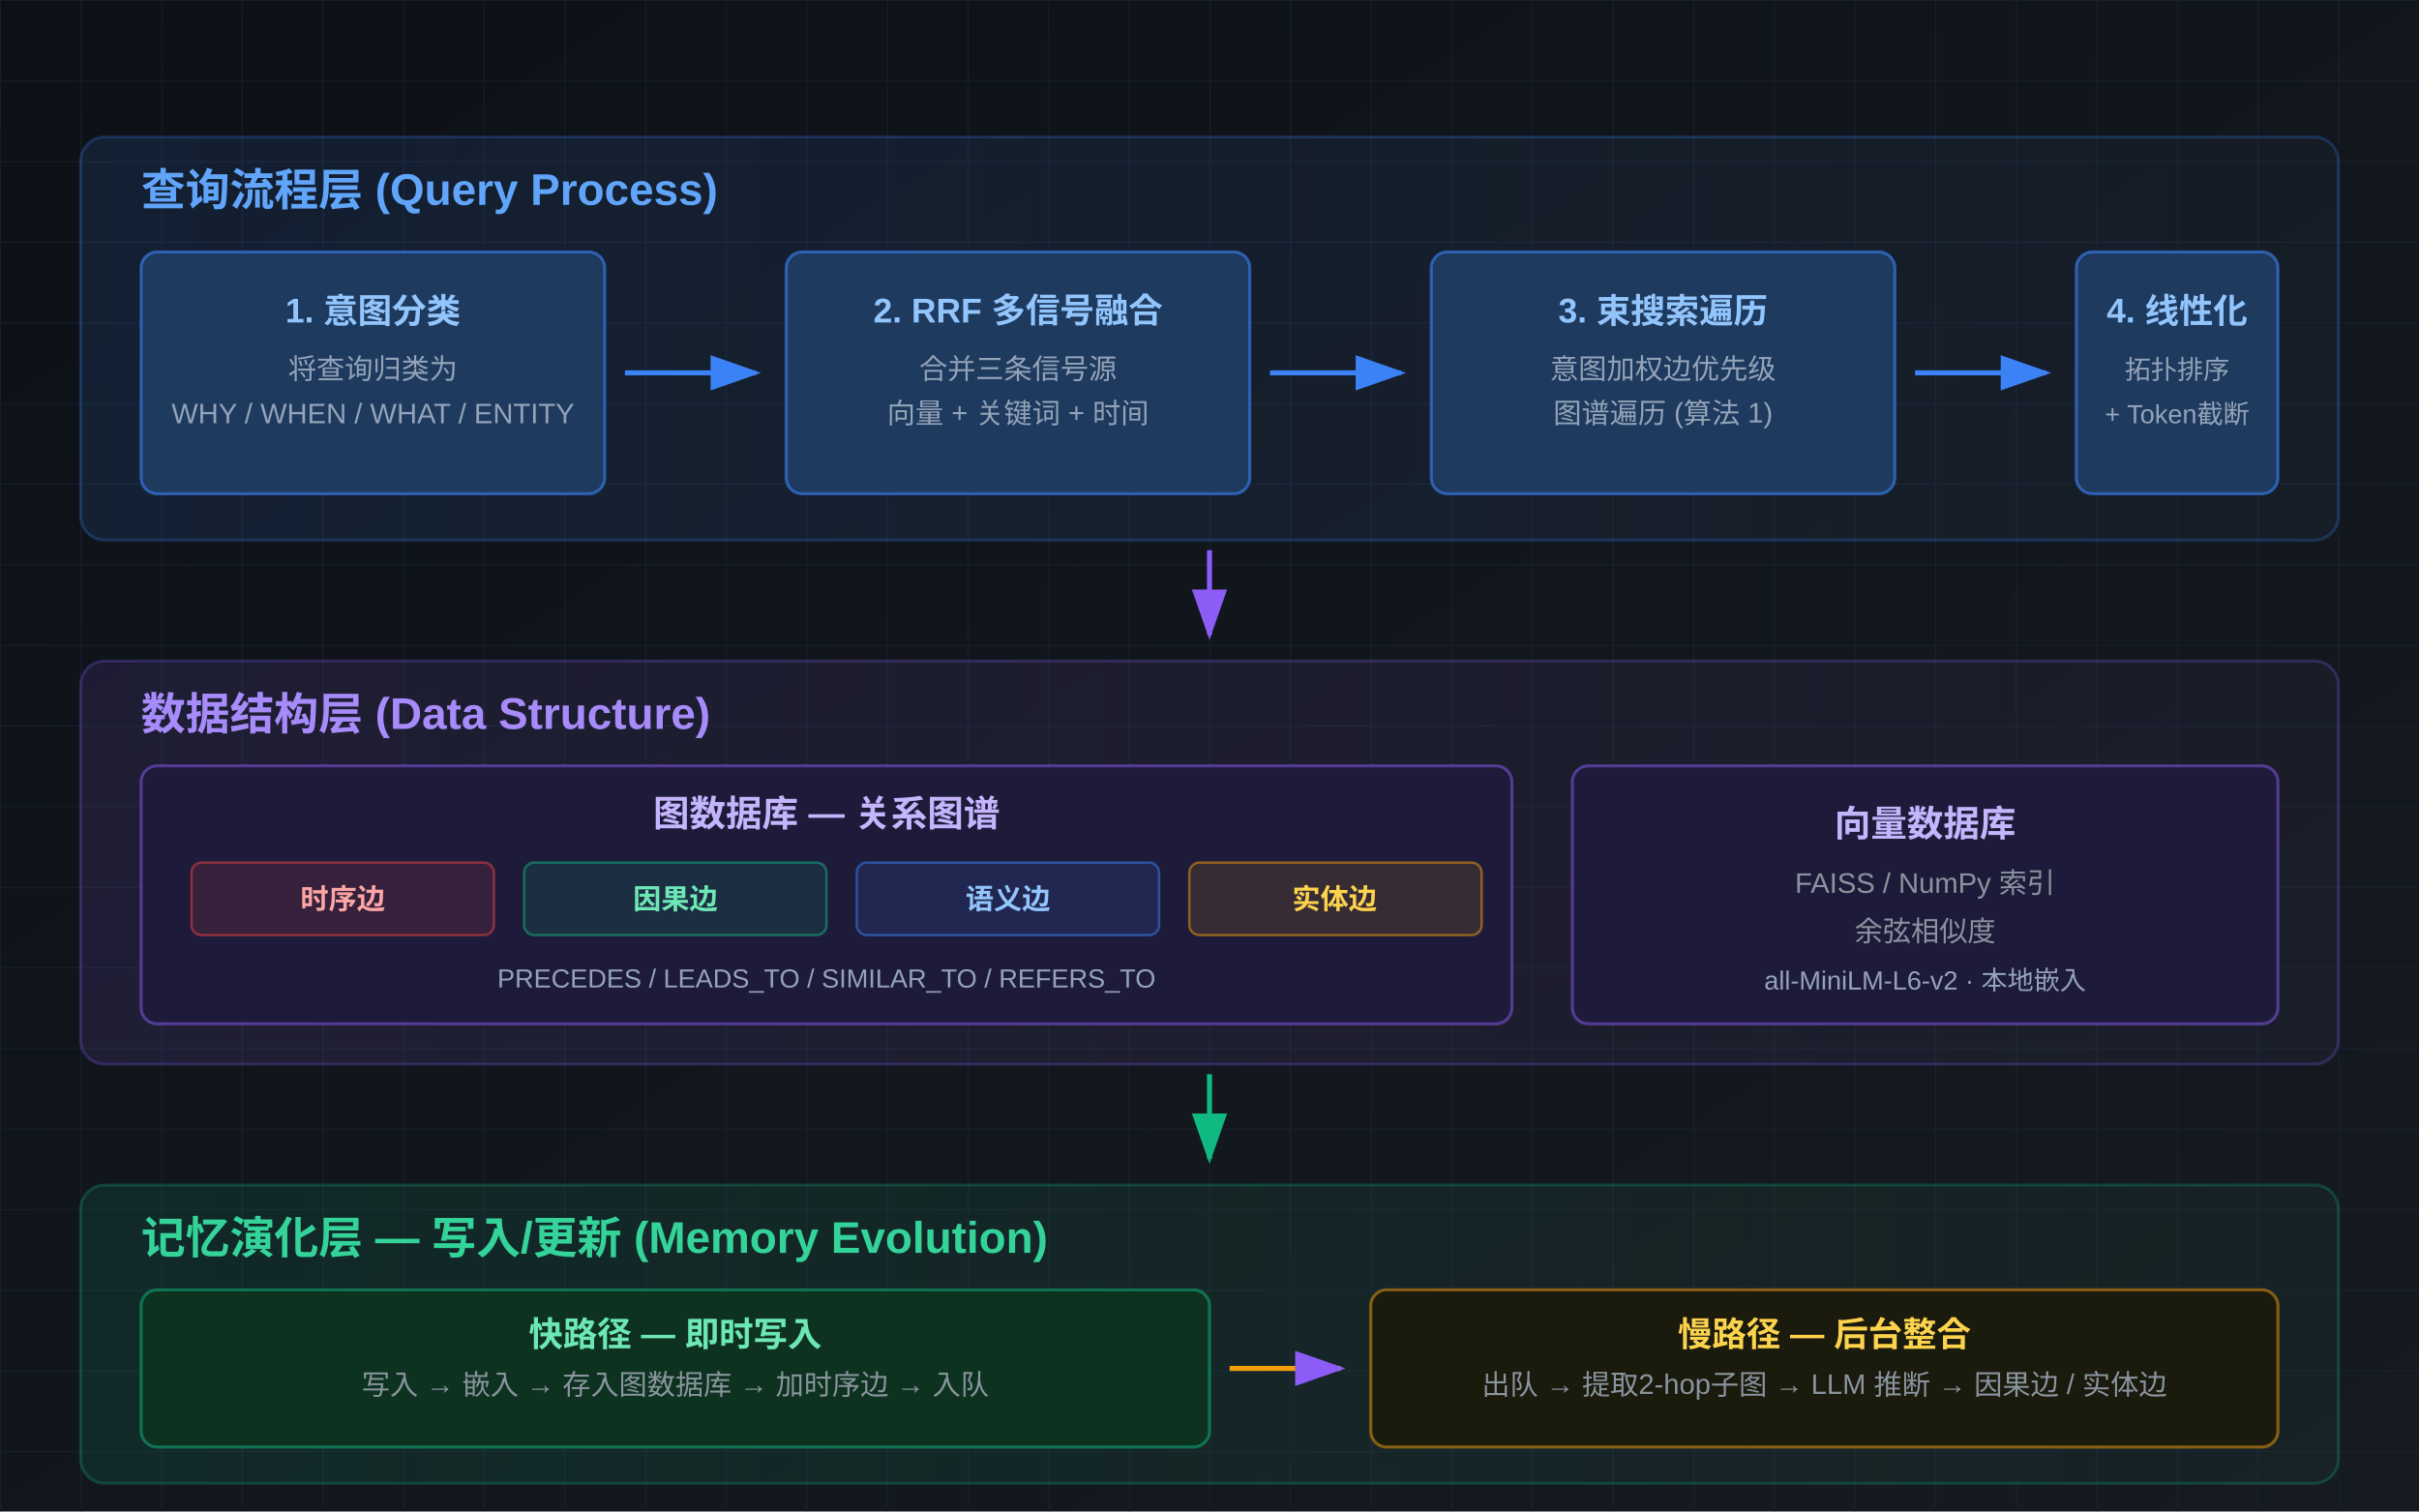
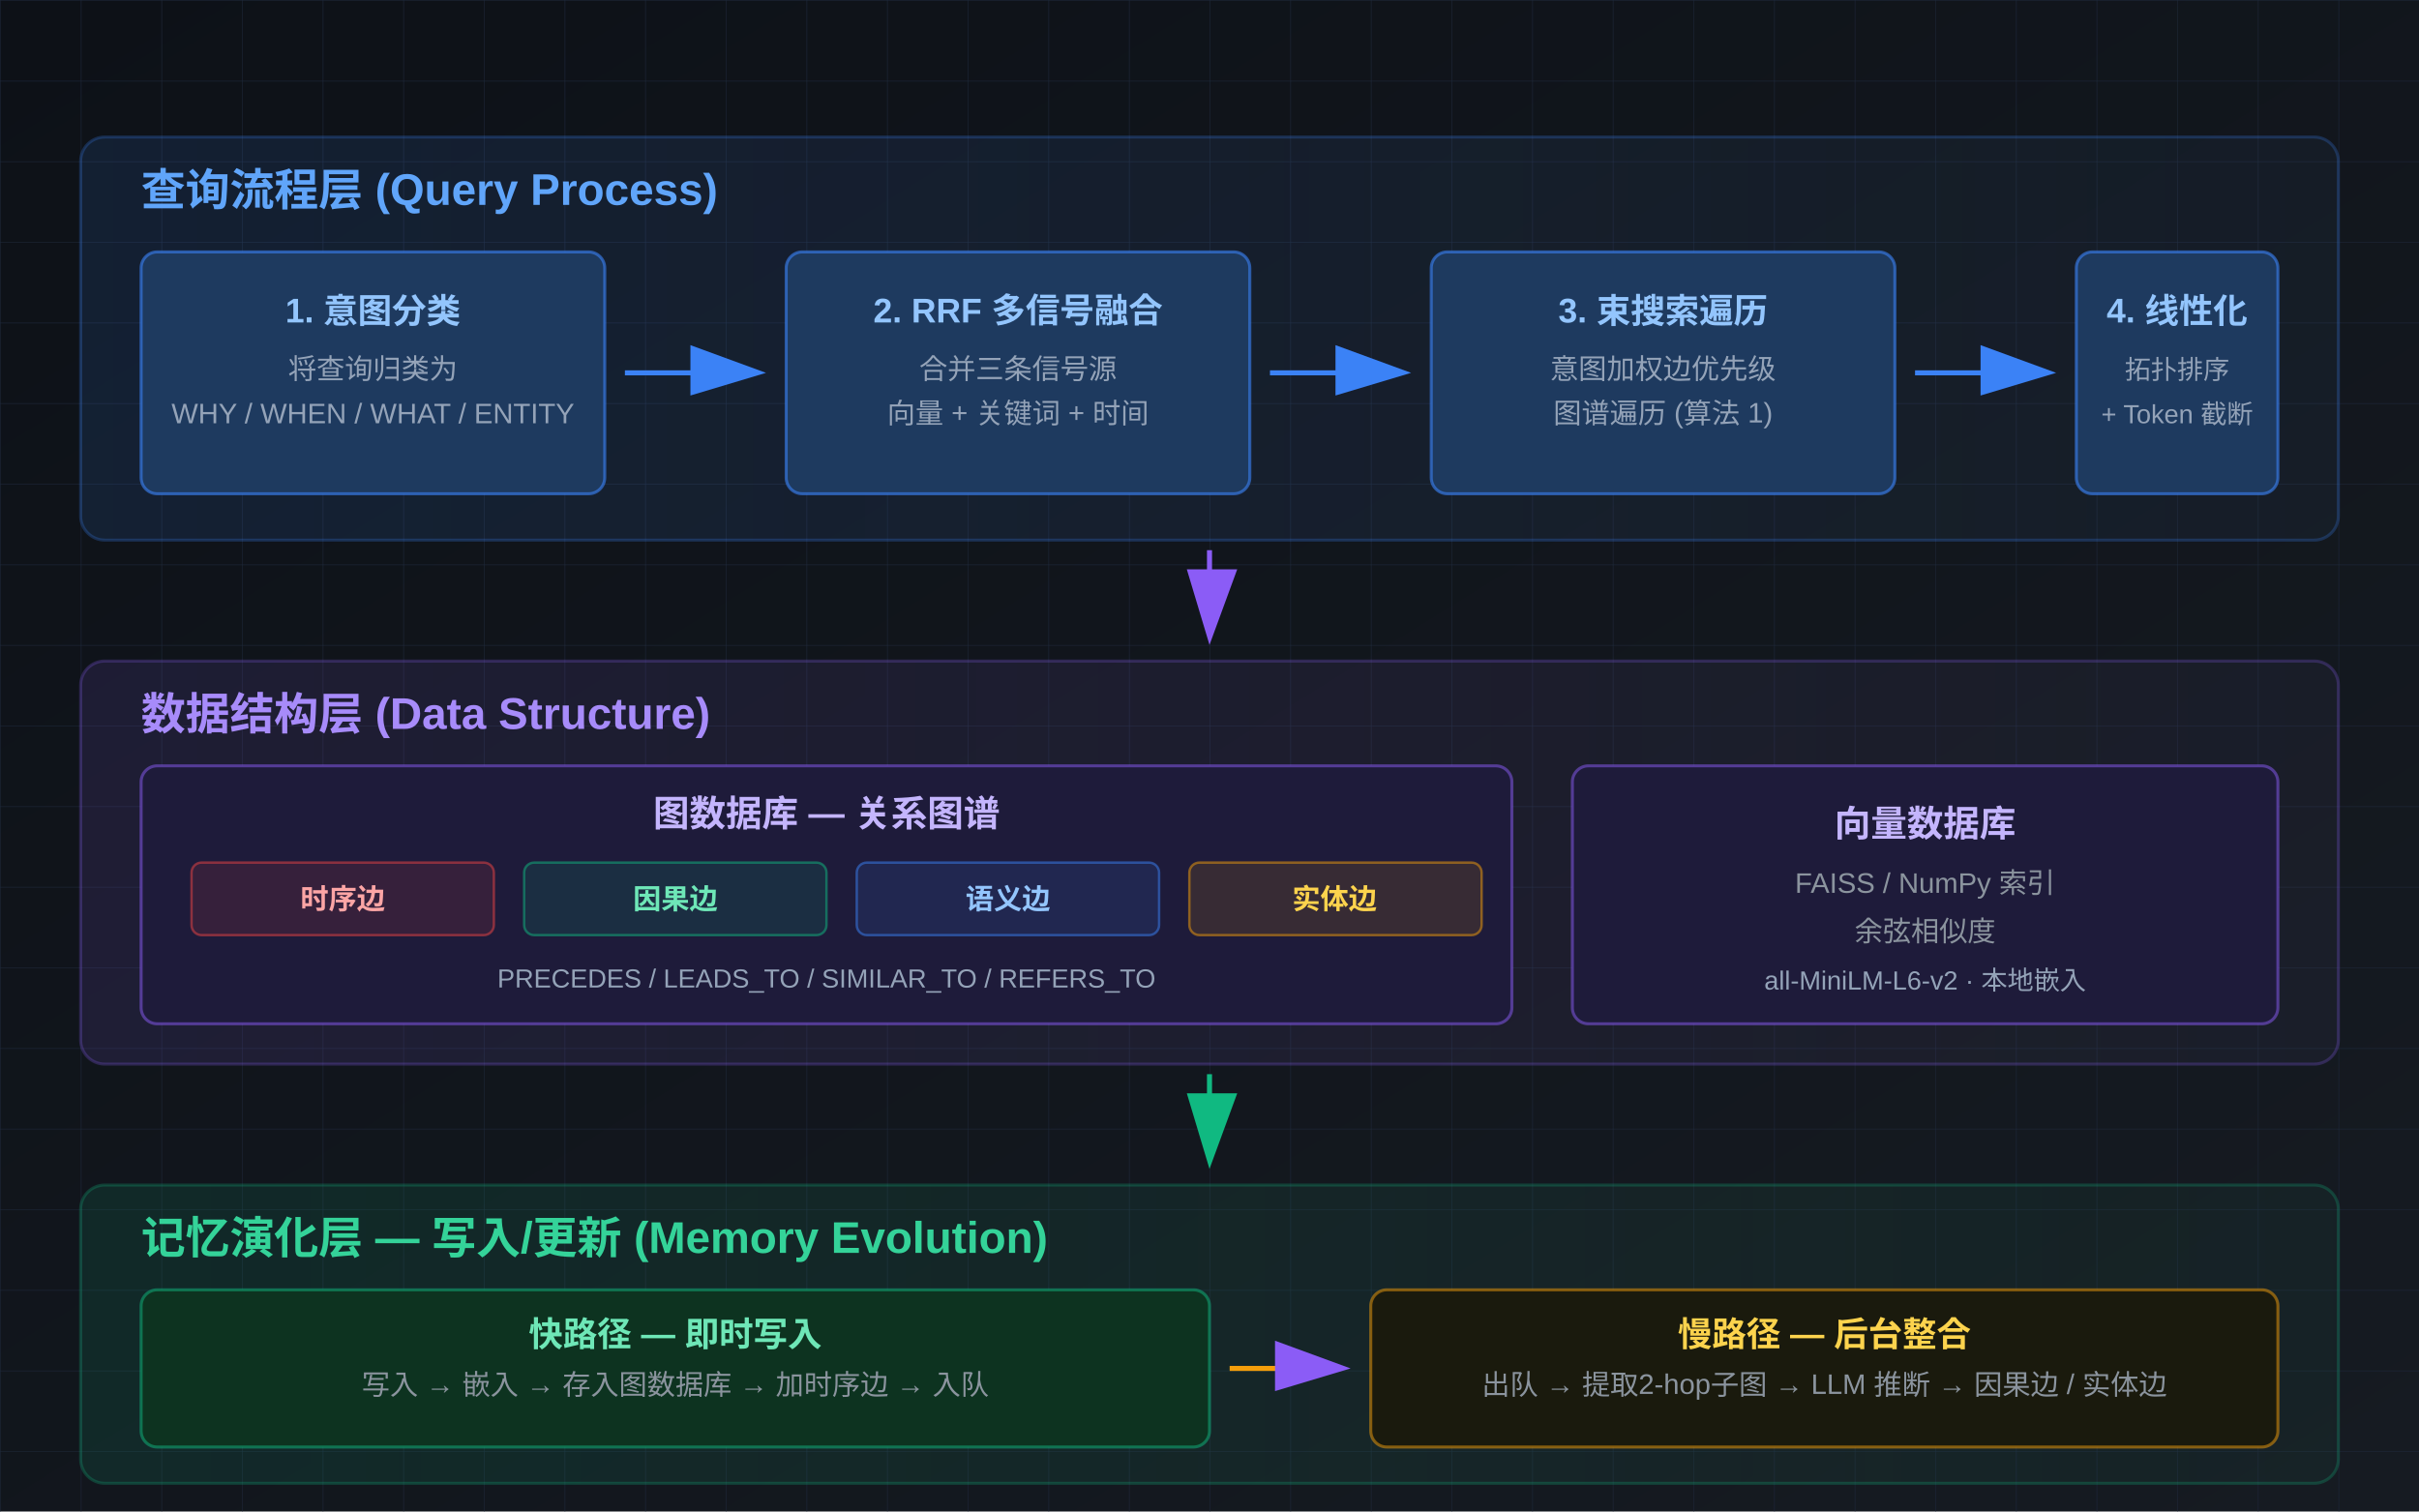
- <svg xmlns="http://www.w3.org/2000/svg" viewBox="0 0 1200 750" width="1200" height="750">
+ <svg xmlns="http://www.w3.org/2000/svg" viewBox="0 0 1800 1125" width="1800" height="1125">
  <defs>
    <linearGradient id="bg" x1="0%" y1="0%" x2="100%" y2="100%">
      <stop offset="0%" style="stop-color:#0d1117" />
      <stop offset="100%" style="stop-color:#161b22" />
    </linearGradient>
    <linearGradient id="g1" x1="0%" y1="0%" x2="100%" y2="0%">
      <stop offset="0%" style="stop-color:#3b82f6;stop-opacity:0.12" />
      <stop offset="100%" style="stop-color:#60a5fa;stop-opacity:0.04" />
    </linearGradient>
    <linearGradient id="g2" x1="0%" y1="0%" x2="100%" y2="0%">
      <stop offset="0%" style="stop-color:#8b5cf6;stop-opacity:0.12" />
      <stop offset="100%" style="stop-color:#a78bfa;stop-opacity:0.04" />
    </linearGradient>
    <linearGradient id="g3" x1="0%" y1="0%" x2="100%" y2="0%">
      <stop offset="0%" style="stop-color:#10b981;stop-opacity:0.12" />
      <stop offset="100%" style="stop-color:#34d399;stop-opacity:0.04" />
    </linearGradient>
-     <pattern id="grid" width="40" height="40" patternUnits="userSpaceOnUse">
-       <path d="M 40 0 L 0 0 0 40" fill="none" stroke="#1e293b" stroke-width="0.5" />
+     <pattern id="grid" width="60" height="60" patternUnits="userSpaceOnUse">
+       <path d="M 60 0 L 0 0 0 60" fill="none" stroke="#1e293b" stroke-width="0.75" />
    </pattern>
-     <marker id="arrowBlue" markerWidth="10" markerHeight="7" refX="9" refY="3.5" orient="auto">
-       <polygon points="0 0, 10 3.5, 0 7" fill="#3b82f6" />
+     <marker id="aB" markerWidth="15" markerHeight="10" refX="13" refY="5.5" orient="auto">
+       <polygon points="0 0, 15 5.5, 0 10" fill="#3b82f6" />
    </marker>
-     <marker id="arrowPurple" markerWidth="10" markerHeight="7" refX="9" refY="3.5" orient="auto">
-       <polygon points="0 0, 10 3.5, 0 7" fill="#8b5cf6" />
+     <marker id="aP" markerWidth="15" markerHeight="10" refX="13" refY="5.5" orient="auto">
+       <polygon points="0 0, 15 5.5, 0 10" fill="#8b5cf6" />
    </marker>
-     <marker id="arrowGreen" markerWidth="10" markerHeight="7" refX="9" refY="3.5" orient="auto">
-       <polygon points="0 0, 10 3.5, 0 7" fill="#10b981" />
+     <marker id="aG" markerWidth="15" markerHeight="10" refX="13" refY="5.5" orient="auto">
+       <polygon points="0 0, 15 5.5, 0 10" fill="#10b981" />
    </marker>
  </defs>
-   <rect width="1200" height="750" fill="url(#bg)" />
-   <rect width="1200" height="750" fill="url(#grid)" />
-   <rect x="40" y="68" width="1120" height="200" rx="12" fill="url(#g1)" stroke="#3b82f6" stroke-opacity="0.25" stroke-width="1.5" />
-   <text x="70" y="102" fill="#60a5fa" font-family="Arial, sans-serif" font-size="22" font-weight="bold">查询流程层 (Query Process)</text>
-   <rect x="70" y="125" width="230" height="120" rx="8" fill="#1e3a5f" stroke="#3b82f6" stroke-width="1.5" stroke-opacity="0.6" />
-   <text x="185" y="160" fill="#93c5fd" font-family="Arial, sans-serif" font-size="17" font-weight="bold" text-anchor="middle">1. 意图分类</text>
-   <text x="185" y="188" fill="#94a3b8" font-family="Arial, sans-serif" font-size="14" text-anchor="middle">将查询归类为</text>
-   <text x="185" y="210" fill="#94a3b8" font-family="Arial, sans-serif" font-size="14" text-anchor="middle">WHY / WHEN / WHAT / ENTITY</text>
-   <line x1="310" y1="185" x2="375" y2="185" stroke="#3b82f6" stroke-width="2.5" marker-end="url(#arrowBlue)" />
-   <rect x="390" y="125" width="230" height="120" rx="8" fill="#1e3a5f" stroke="#3b82f6" stroke-width="1.5" stroke-opacity="0.6" />
-   <text x="505" y="160" fill="#93c5fd" font-family="Arial, sans-serif" font-size="17" font-weight="bold" text-anchor="middle">2. RRF 多信号融合</text>
-   <text x="505" y="188" fill="#94a3b8" font-family="Arial, sans-serif" font-size="14" text-anchor="middle">合并三条信号源</text>
-   <text x="505" y="210" fill="#94a3b8" font-family="Arial, sans-serif" font-size="14" text-anchor="middle">向量 + 关键词 + 时间</text>
-   <line x1="630" y1="185" x2="695" y2="185" stroke="#3b82f6" stroke-width="2.5" marker-end="url(#arrowBlue)" />
-   <rect x="710" y="125" width="230" height="120" rx="8" fill="#1e3a5f" stroke="#3b82f6" stroke-width="1.5" stroke-opacity="0.6" />
-   <text x="825" y="160" fill="#93c5fd" font-family="Arial, sans-serif" font-size="17" font-weight="bold" text-anchor="middle">3. 束搜索遍历</text>
-   <text x="825" y="188" fill="#94a3b8" font-family="Arial, sans-serif" font-size="14" text-anchor="middle">意图加权边优先级</text>
-   <text x="825" y="210" fill="#94a3b8" font-family="Arial, sans-serif" font-size="14" text-anchor="middle">图谱遍历 (算法 1)</text>
-   <line x1="950" y1="185" x2="1015" y2="185" stroke="#3b82f6" stroke-width="2.5" marker-end="url(#arrowBlue)" />
-   <rect x="1030" y="125" width="100" height="120" rx="8" fill="#1e3a5f" stroke="#3b82f6" stroke-width="1.5" stroke-opacity="0.6" />
-   <text x="1080" y="160" fill="#93c5fd" font-family="Arial, sans-serif" font-size="17" font-weight="bold" text-anchor="middle">4. 线性化</text>
-   <text x="1080" y="188" fill="#94a3b8" font-family="Arial, sans-serif" font-size="13" text-anchor="middle">拓扑排序</text>
-   <text x="1080" y="210" fill="#94a3b8" font-family="Arial, sans-serif" font-size="13" text-anchor="middle">+ Token截断</text>
-   <line x1="600" y1="273" x2="600" y2="315" stroke="#8b5cf6" stroke-width="2.5" marker-end="url(#arrowPurple)" />
-   <rect x="40" y="328" width="1120" height="200" rx="12" fill="url(#g2)" stroke="#8b5cf6" stroke-opacity="0.25" stroke-width="1.5" />
-   <text x="70" y="362" fill="#a78bfa" font-family="Arial, sans-serif" font-size="22" font-weight="bold">数据结构层 (Data Structure)</text>
-   <rect x="70" y="380" width="680" height="128" rx="8" fill="#1e1b3a" stroke="#8b5cf6" stroke-width="1.5" stroke-opacity="0.5" />
-   <text x="410" y="410" fill="#c4b5fd" font-family="Arial, sans-serif" font-size="18" font-weight="bold" text-anchor="middle">图数据库 — 关系图谱</text>
-   <rect x="95" y="428" width="150" height="36" rx="5" fill="#ef4444" fill-opacity="0.12" stroke="#ef4444" stroke-width="1.2" stroke-opacity="0.5" />
-   <text x="170" y="451" fill="#fca5a5" font-family="Arial, sans-serif" font-size="14" font-weight="bold" text-anchor="middle">时序边</text>
-   <rect x="260" y="428" width="150" height="36" rx="5" fill="#10b981" fill-opacity="0.12" stroke="#10b981" stroke-width="1.2" stroke-opacity="0.5" />
-   <text x="335" y="451" fill="#6ee7b7" font-family="Arial, sans-serif" font-size="14" font-weight="bold" text-anchor="middle">因果边</text>
-   <rect x="425" y="428" width="150" height="36" rx="5" fill="#3b82f6" fill-opacity="0.12" stroke="#3b82f6" stroke-width="1.2" stroke-opacity="0.5" />
-   <text x="500" y="451" fill="#93c5fd" font-family="Arial, sans-serif" font-size="14" font-weight="bold" text-anchor="middle">语义边</text>
-   <rect x="590" y="428" width="145" height="36" rx="5" fill="#f59e0b" fill-opacity="0.12" stroke="#f59e0b" stroke-width="1.2" stroke-opacity="0.5" />
-   <text x="662" y="451" fill="#fcd34d" font-family="Arial, sans-serif" font-size="14" font-weight="bold" text-anchor="middle">实体边</text>
-   <text x="410" y="490" fill="#94a3b8" font-family="Arial, sans-serif" font-size="13" text-anchor="middle">PRECEDES / LEADS_TO / SIMILAR_TO / REFERS_TO</text>
-   <rect x="780" y="380" width="350" height="128" rx="8" fill="#1e1b3a" stroke="#8b5cf6" stroke-width="1.5" stroke-opacity="0.5" />
-   <text x="955" y="415" fill="#c4b5fd" font-family="Arial, sans-serif" font-size="18" font-weight="bold" text-anchor="middle">向量数据库</text>
-   <text x="955" y="443" fill="#8b949e" font-family="Arial, sans-serif" font-size="14" text-anchor="middle">FAISS / NumPy 索引</text>
-   <text x="955" y="467" fill="#8b949e" font-family="Arial, sans-serif" font-size="14" text-anchor="middle">余弦相似度</text>
-   <text x="955" y="491" fill="#94a3b8" font-family="Arial, sans-serif" font-size="13" text-anchor="middle">all-MiniLM-L6-v2 · 本地嵌入</text>
-   <line x1="600" y1="533" x2="600" y2="575" stroke="#10b981" stroke-width="2.5" marker-end="url(#arrowGreen)" />
-   <rect x="40" y="588" width="1120" height="148" rx="12" fill="url(#g3)" stroke="#10b981" stroke-opacity="0.25" stroke-width="1.5" />
-   <text x="70" y="622" fill="#34d399" font-family="Arial, sans-serif" font-size="22" font-weight="bold">记忆演化层 — 写入/更新 (Memory Evolution)</text>
-   <rect x="70" y="640" width="530" height="78" rx="8" fill="#0d3320" stroke="#10b981" stroke-width="1.5" stroke-opacity="0.5" />
-   <text x="335" y="668" fill="#6ee7b7" font-family="Arial, sans-serif" font-size="17" font-weight="bold" text-anchor="middle">快路径 — 即时写入</text>
-   <text x="335" y="692" fill="#8b949e" font-family="Arial, sans-serif" font-size="14" text-anchor="middle">写入 → 嵌入 → 存入图数据库 → 加时序边 → 入队</text>
-   <line x1="610" y1="679" x2="665" y2="679" stroke="#f59e0b" stroke-width="2.5" marker-end="url(#arrowPurple)" />
-   <rect x="680" y="640" width="450" height="78" rx="8" fill="#1a1a0d" stroke="#f59e0b" stroke-width="1.5" stroke-opacity="0.5" />
-   <text x="905" y="668" fill="#fcd34d" font-family="Arial, sans-serif" font-size="17" font-weight="bold" text-anchor="middle">慢路径 — 后台整合</text>
-   <text x="905" y="692" fill="#8b949e" font-family="Arial, sans-serif" font-size="14" text-anchor="middle">出队 → 提取2-hop子图 → LLM 推断 → 因果边 / 实体边</text>
+   <rect width="1800" height="1125" fill="url(#bg)" />
+   <rect width="1800" height="1125" fill="url(#grid)" />
+   <g transform="scale(1.5)">
+     <rect x="40" y="68" width="1120" height="200" rx="12" fill="url(#g1)" stroke="#3b82f6" stroke-opacity="0.25" stroke-width="1.5" />
+     <text x="70" y="102" fill="#60a5fa" font-family="Arial, sans-serif" font-size="22" font-weight="bold">查询流程层 (Query Process)</text>
+     <rect x="70" y="125" width="230" height="120" rx="8" fill="#1e3a5f" stroke="#3b82f6" stroke-width="1.5" stroke-opacity="0.6" />
+     <text x="185" y="160" fill="#93c5fd" font-family="Arial, sans-serif" font-size="17" font-weight="bold" text-anchor="middle">1. 意图分类</text>
+     <text x="185" y="188" fill="#94a3b8" font-family="Arial, sans-serif" font-size="14" text-anchor="middle">将查询归类为</text>
+     <text x="185" y="210" fill="#94a3b8" font-family="Arial, sans-serif" font-size="14" text-anchor="middle">WHY / WHEN / WHAT / ENTITY</text>
+     <line x1="310" y1="185" x2="375" y2="185" stroke="#3b82f6" stroke-width="2.5" marker-end="url(#aB)" />
+     <rect x="390" y="125" width="230" height="120" rx="8" fill="#1e3a5f" stroke="#3b82f6" stroke-width="1.5" stroke-opacity="0.6" />
+     <text x="505" y="160" fill="#93c5fd" font-family="Arial, sans-serif" font-size="17" font-weight="bold" text-anchor="middle">2. RRF 多信号融合</text>
+     <text x="505" y="188" fill="#94a3b8" font-family="Arial, sans-serif" font-size="14" text-anchor="middle">合并三条信号源</text>
+     <text x="505" y="210" fill="#94a3b8" font-family="Arial, sans-serif" font-size="14" text-anchor="middle">向量 + 关键词 + 时间</text>
+     <line x1="630" y1="185" x2="695" y2="185" stroke="#3b82f6" stroke-width="2.5" marker-end="url(#aB)" />
+     <rect x="710" y="125" width="230" height="120" rx="8" fill="#1e3a5f" stroke="#3b82f6" stroke-width="1.5" stroke-opacity="0.6" />
+     <text x="825" y="160" fill="#93c5fd" font-family="Arial, sans-serif" font-size="17" font-weight="bold" text-anchor="middle">3. 束搜索遍历</text>
+     <text x="825" y="188" fill="#94a3b8" font-family="Arial, sans-serif" font-size="14" text-anchor="middle">意图加权边优先级</text>
+     <text x="825" y="210" fill="#94a3b8" font-family="Arial, sans-serif" font-size="14" text-anchor="middle">图谱遍历 (算法 1)</text>
+     <line x1="950" y1="185" x2="1015" y2="185" stroke="#3b82f6" stroke-width="2.5" marker-end="url(#aB)" />
+     <rect x="1030" y="125" width="100" height="120" rx="8" fill="#1e3a5f" stroke="#3b82f6" stroke-width="1.5" stroke-opacity="0.6" />
+     <text x="1080" y="160" fill="#93c5fd" font-family="Arial, sans-serif" font-size="17" font-weight="bold" text-anchor="middle">4. 线性化</text>
+     <text x="1080" y="188" fill="#94a3b8" font-family="Arial, sans-serif" font-size="13" text-anchor="middle">拓扑排序</text>
+     <text x="1080" y="210" fill="#94a3b8" font-family="Arial, sans-serif" font-size="13" text-anchor="middle">+ Token 截断</text>
+     <line x1="600" y1="273" x2="600" y2="315" stroke="#8b5cf6" stroke-width="2.5" marker-end="url(#aP)" />
+     <rect x="40" y="328" width="1120" height="200" rx="12" fill="url(#g2)" stroke="#8b5cf6" stroke-opacity="0.25" stroke-width="1.5" />
+     <text x="70" y="362" fill="#a78bfa" font-family="Arial, sans-serif" font-size="22" font-weight="bold">数据结构层 (Data Structure)</text>
+     <rect x="70" y="380" width="680" height="128" rx="8" fill="#1e1b3a" stroke="#8b5cf6" stroke-width="1.5" stroke-opacity="0.5" />
+     <text x="410" y="410" fill="#c4b5fd" font-family="Arial, sans-serif" font-size="18" font-weight="bold" text-anchor="middle">图数据库 — 关系图谱</text>
+     <rect x="95" y="428" width="150" height="36" rx="5" fill="#ef4444" fill-opacity="0.12" stroke="#ef4444" stroke-width="1.2" stroke-opacity="0.5" />
+     <text x="170" y="451" fill="#fca5a5" font-family="Arial, sans-serif" font-size="14" font-weight="bold" text-anchor="middle">时序边</text>
+     <rect x="260" y="428" width="150" height="36" rx="5" fill="#10b981" fill-opacity="0.12" stroke="#10b981" stroke-width="1.2" stroke-opacity="0.5" />
+     <text x="335" y="451" fill="#6ee7b7" font-family="Arial, sans-serif" font-size="14" font-weight="bold" text-anchor="middle">因果边</text>
+     <rect x="425" y="428" width="150" height="36" rx="5" fill="#3b82f6" fill-opacity="0.12" stroke="#3b82f6" stroke-width="1.2" stroke-opacity="0.5" />
+     <text x="500" y="451" fill="#93c5fd" font-family="Arial, sans-serif" font-size="14" font-weight="bold" text-anchor="middle">语义边</text>
+     <rect x="590" y="428" width="145" height="36" rx="5" fill="#f59e0b" fill-opacity="0.12" stroke="#f59e0b" stroke-width="1.2" stroke-opacity="0.5" />
+     <text x="662" y="451" fill="#fcd34d" font-family="Arial, sans-serif" font-size="14" font-weight="bold" text-anchor="middle">实体边</text>
+     <text x="410" y="490" fill="#94a3b8" font-family="Arial, sans-serif" font-size="13" text-anchor="middle">PRECEDES / LEADS_TO / SIMILAR_TO / REFERS_TO</text>
+     <rect x="780" y="380" width="350" height="128" rx="8" fill="#1e1b3a" stroke="#8b5cf6" stroke-width="1.5" stroke-opacity="0.5" />
+     <text x="955" y="415" fill="#c4b5fd" font-family="Arial, sans-serif" font-size="18" font-weight="bold" text-anchor="middle">向量数据库</text>
+     <text x="955" y="443" fill="#8b949e" font-family="Arial, sans-serif" font-size="14" text-anchor="middle">FAISS / NumPy 索引</text>
+     <text x="955" y="467" fill="#8b949e" font-family="Arial, sans-serif" font-size="14" text-anchor="middle">余弦相似度</text>
+     <text x="955" y="491" fill="#94a3b8" font-family="Arial, sans-serif" font-size="13" text-anchor="middle">all-MiniLM-L6-v2 · 本地嵌入</text>
+     <line x1="600" y1="533" x2="600" y2="575" stroke="#10b981" stroke-width="2.5" marker-end="url(#aG)" />
+     <rect x="40" y="588" width="1120" height="148" rx="12" fill="url(#g3)" stroke="#10b981" stroke-opacity="0.25" stroke-width="1.5" />
+     <text x="70" y="622" fill="#34d399" font-family="Arial, sans-serif" font-size="22" font-weight="bold">记忆演化层 — 写入/更新 (Memory Evolution)</text>
+     <rect x="70" y="640" width="530" height="78" rx="8" fill="#0d3320" stroke="#10b981" stroke-width="1.5" stroke-opacity="0.5" />
+     <text x="335" y="668" fill="#6ee7b7" font-family="Arial, sans-serif" font-size="17" font-weight="bold" text-anchor="middle">快路径 — 即时写入</text>
+     <text x="335" y="692" fill="#8b949e" font-family="Arial, sans-serif" font-size="14" text-anchor="middle">写入 → 嵌入 → 存入图数据库 → 加时序边 → 入队</text>
+     <line x1="610" y1="679" x2="665" y2="679" stroke="#f59e0b" stroke-width="2.5" marker-end="url(#aP)" />
+     <rect x="680" y="640" width="450" height="78" rx="8" fill="#1a1a0d" stroke="#f59e0b" stroke-width="1.5" stroke-opacity="0.5" />
+     <text x="905" y="668" fill="#fcd34d" font-family="Arial, sans-serif" font-size="17" font-weight="bold" text-anchor="middle">慢路径 — 后台整合</text>
+     <text x="905" y="692" fill="#8b949e" font-family="Arial, sans-serif" font-size="14" text-anchor="middle">出队 → 提取2-hop子图 → LLM 推断 → 因果边 / 实体边</text>
+   </g>
</svg>
